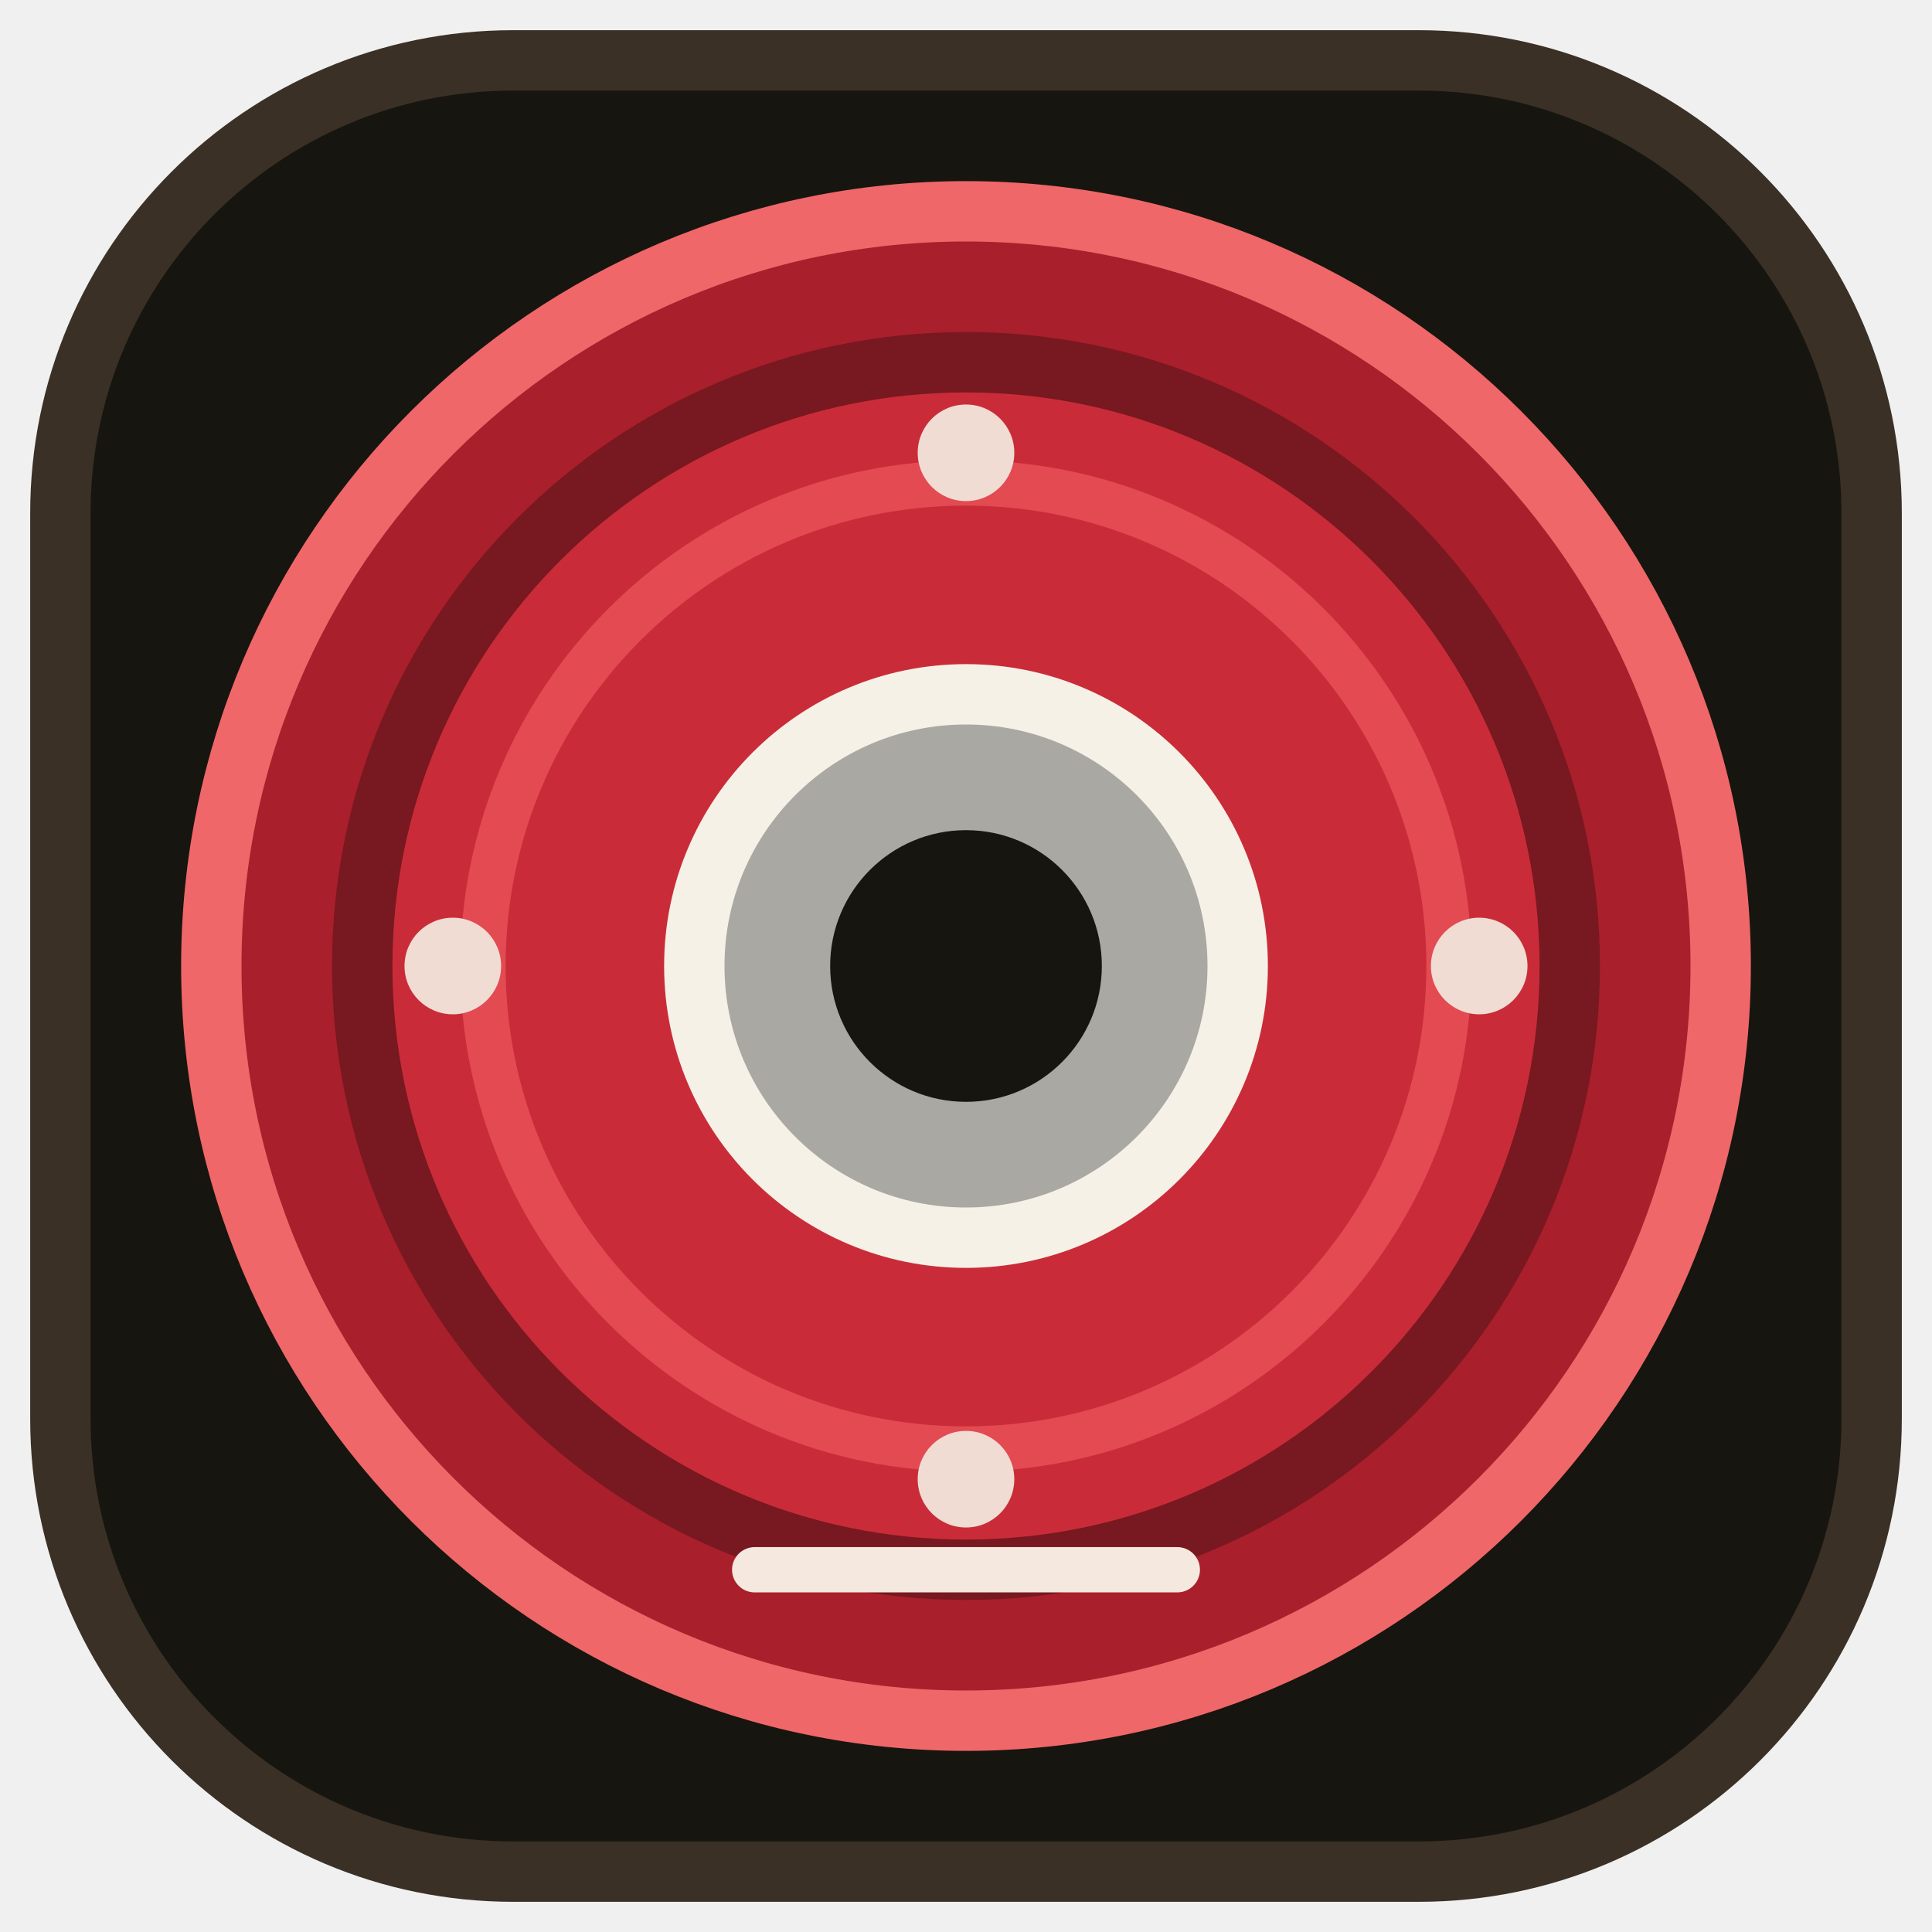
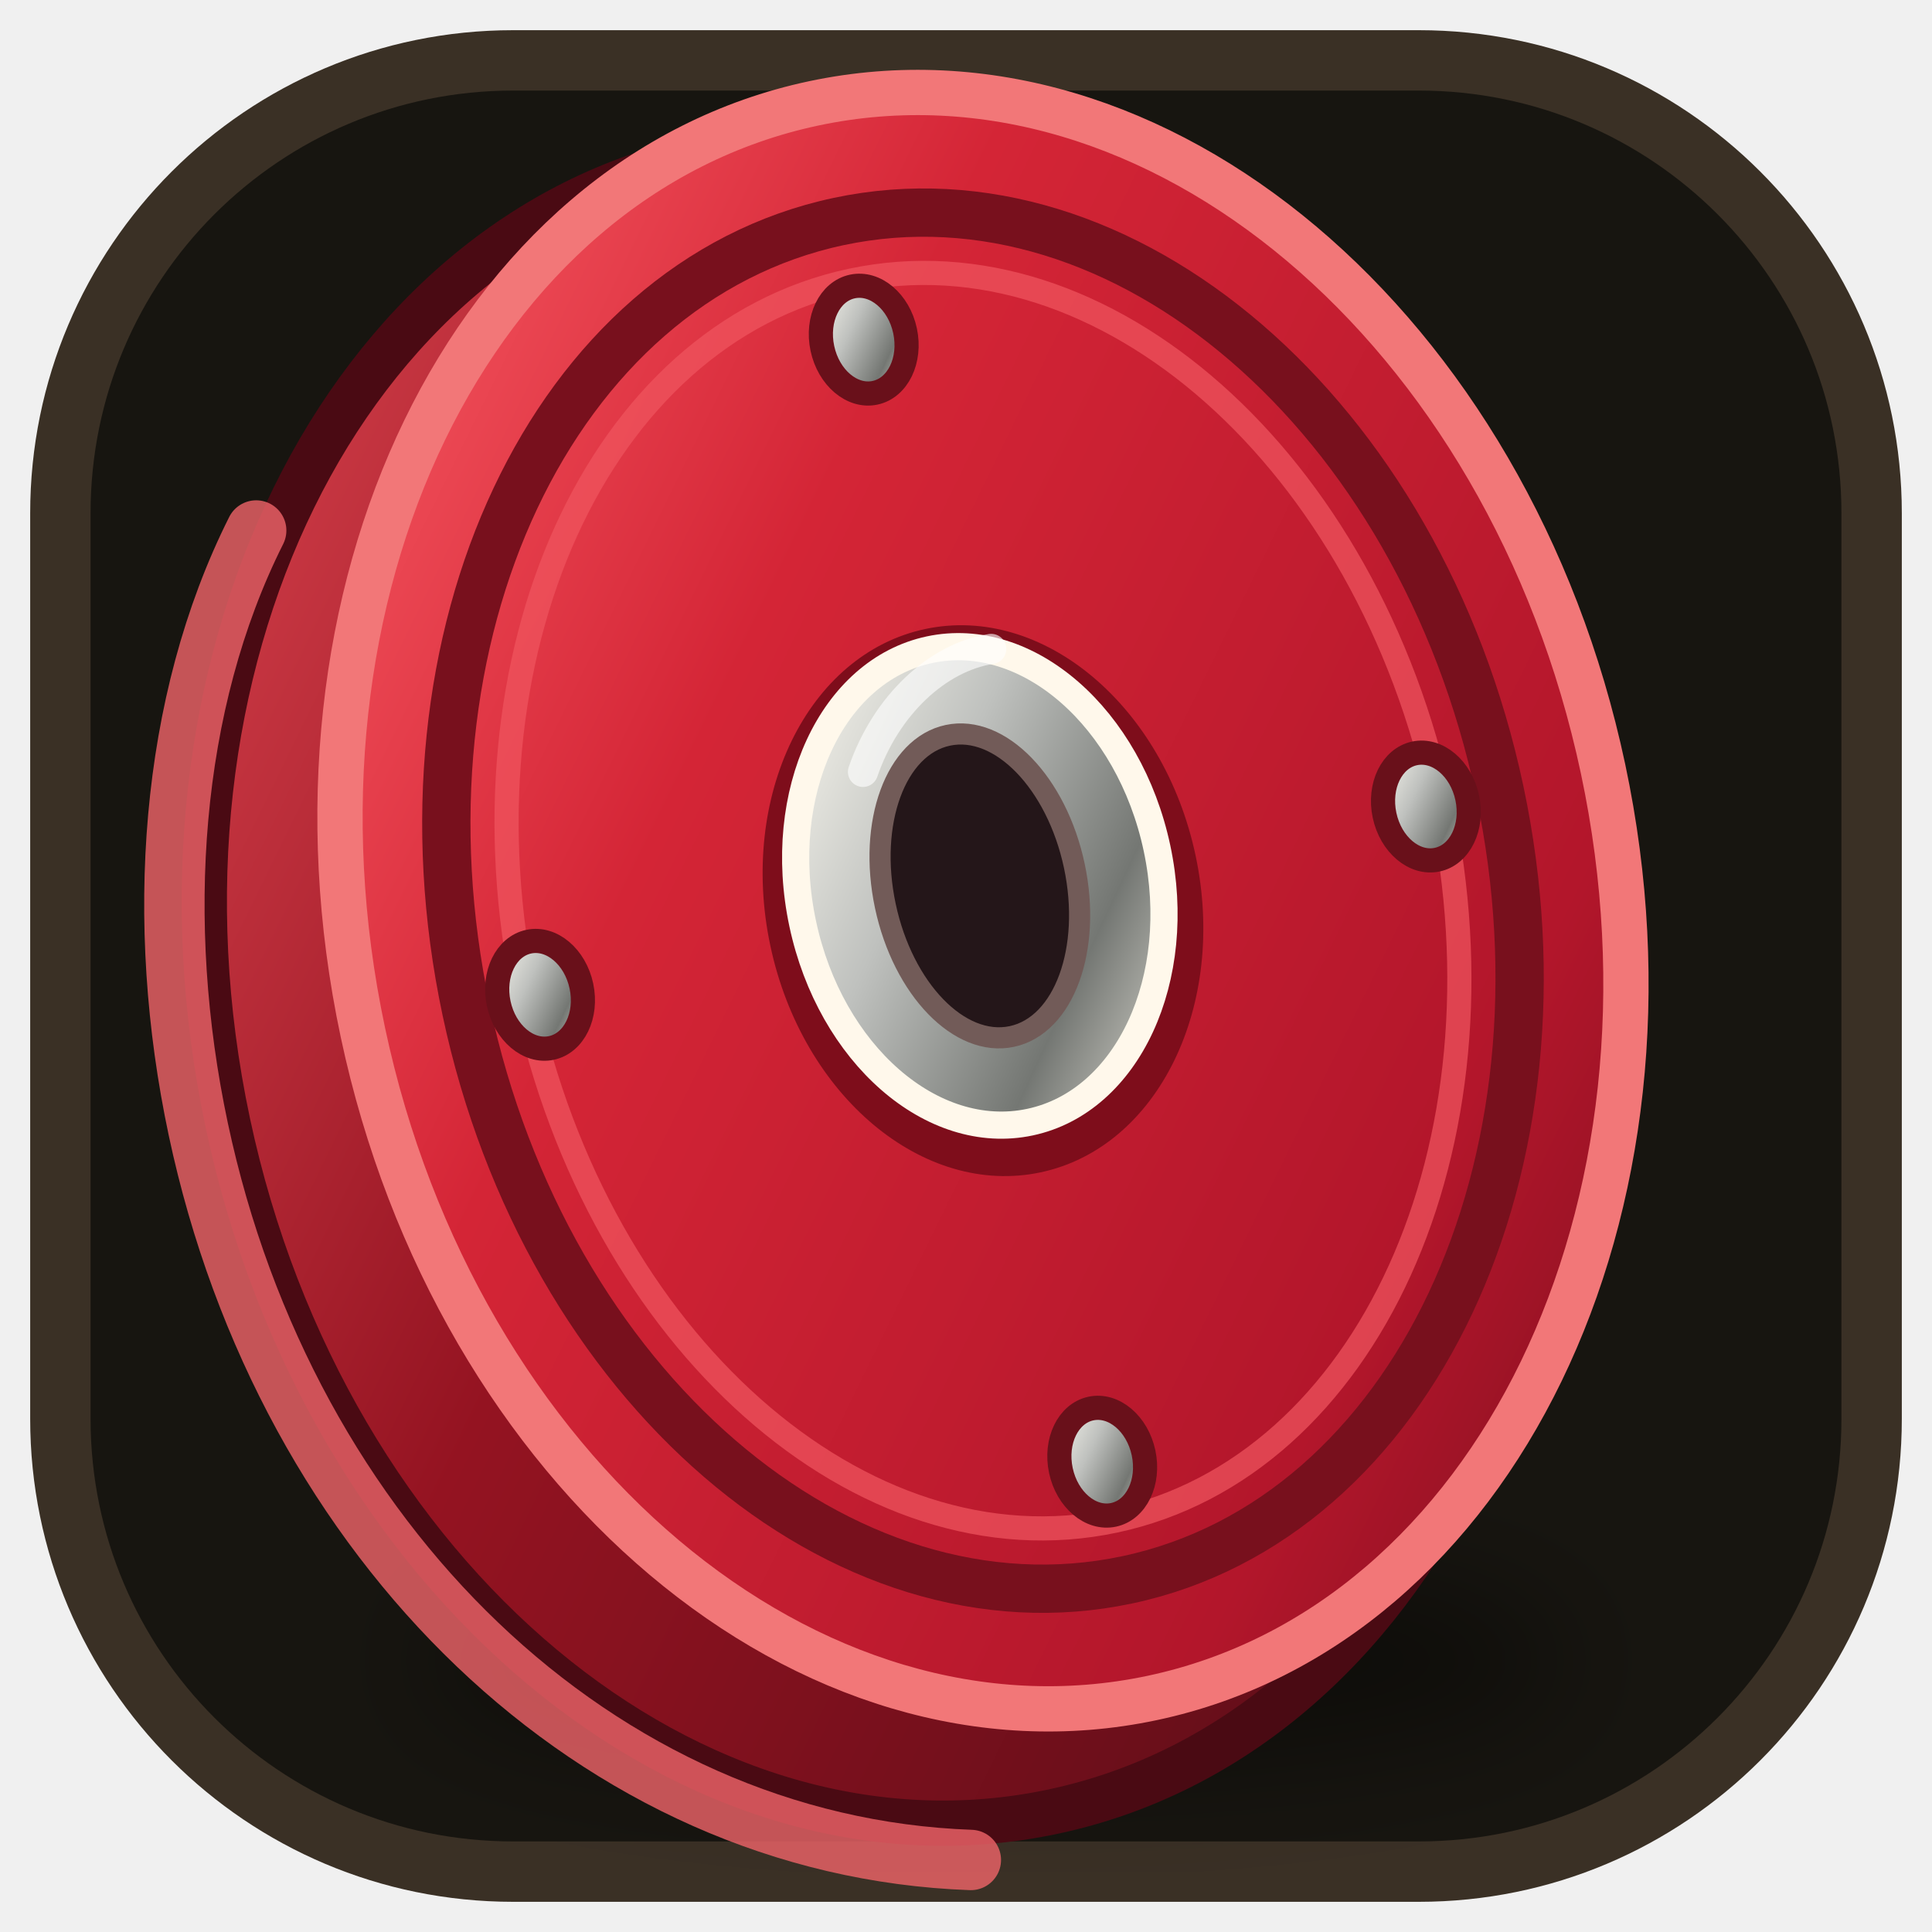
<svg xmlns="http://www.w3.org/2000/svg" viewBox="0 0 64 64">
+   <defs>
+     <linearGradient id="side" x1="0" y1="0" x2="1" y2="1">
+       <stop stop-color="#E44A54" />
+       <stop offset=".42" stop-color="#941321" />
+       <stop offset="1" stop-color="#510C16" />
+     </linearGradient>
+     <linearGradient id="face" x1="0" y1="0" x2="1" y2="1">
+       <stop stop-color="#FF646B" />
+       <stop offset=".34" stop-color="#D42536" />
+       <stop offset=".76" stop-color="#B3162B" />
+       <stop offset="1" stop-color="#710E1C" />
+     </linearGradient>
+     <linearGradient id="steel" x1="0" y1="0" x2="1" y2="1">
+       <stop stop-color="#FFFDF4" />
+       <stop offset=".38" stop-color="#BFC1BE" />
+       <stop offset=".72" stop-color="#747773" />
+       <stop offset="1" stop-color="#E8E6DD" />
+     </linearGradient>
+     <filter id="shadow" x="-30%" y="-30%" width="170%" height="180%">
+       <feGaussianBlur stdDeviation="2" />
+     </filter>
+   </defs>
  <rect x="2" y="2" width="60" height="60" rx="15" fill="#171510" stroke="#3A3025" stroke-width="2" />
-   <circle cx="32" cy="32" r="25" fill="#A91F2B" stroke="#F06769" stroke-width="2" />
-   <circle cx="32" cy="32" r="20" fill="#C92C38" stroke="#781820" stroke-width="2" />
-   <circle cx="32" cy="32" r="16" fill="none" stroke="#E34A51" stroke-width="1.5" />
-   <g fill="#F0DCD2">
-     <circle cx="32" cy="15" r="1.6" />
-     <circle cx="49" cy="32" r="1.6" />
-     <circle cx="15" cy="32" r="1.6" />
-     <circle cx="32" cy="49" r="1.6" />
+   <ellipse cx="33" cy="55" rx="19" ry="3.5" fill="#000" opacity=".42" filter="url(#shadow)" />
+   <g transform="rotate(-12 32 32)">
+     <ellipse cx="29" cy="32" rx="22" ry="28" fill="url(#side)" stroke="#4A0A13" stroke-width="1.5" />
+     <path d="M12 13c-4 5-6 12-6 19 0 14 8 26 20 29" fill="none" stroke="#F06469" stroke-linecap="round" stroke-width="2" opacity=".8" />
+     <ellipse cx="33" cy="30" rx="21" ry="27" fill="url(#face)" stroke="#F27778" stroke-width="1.5" />
+     <ellipse cx="33" cy="30" rx="17.5" ry="23" fill="none" stroke="#78101D" stroke-width="1.6" />
+     <ellipse cx="33" cy="30" rx="15.5" ry="21" fill="none" stroke="#F0545E" stroke-width=".8" opacity=".72" />
+     <g fill="url(#steel)" stroke="#69101A" stroke-width=".8">
+       <ellipse cx="33" cy="11" rx="1.4" ry="1.8" />
+       <ellipse cx="33" cy="49" rx="1.4" ry="1.8" />
+       <ellipse cx="18" cy="30" rx="1.4" ry="1.8" />
+       <ellipse cx="48" cy="30" rx="1.4" ry="1.8" />
+     </g>
+     <ellipse cx="33" cy="30" rx="7.2" ry="9.2" fill="#7E0D1B" />
+     <ellipse cx="33" cy="29.5" rx="6" ry="8" fill="url(#steel)" stroke="#FFF8EB" stroke-width=".9" />
+     <ellipse cx="33" cy="29.5" rx="3.2" ry="5.1" fill="#241619" stroke="#725B58" stroke-width=".7" />
+     <path d="M30 25c1.2-2 3.2-3.2 5-3.1" fill="none" stroke="#FFF" stroke-linecap="round" stroke-width="1" opacity=".62" />
  </g>
-   <circle cx="32" cy="32" r="9" fill="#A9A8A2" stroke="#F5F1E7" stroke-width="2" />
-   <circle cx="32" cy="32" r="4.5" fill="#171510" />
-   <path d="M25 52h14" stroke="#F5E9DF" stroke-linecap="round" stroke-width="1.5" />
</svg>
